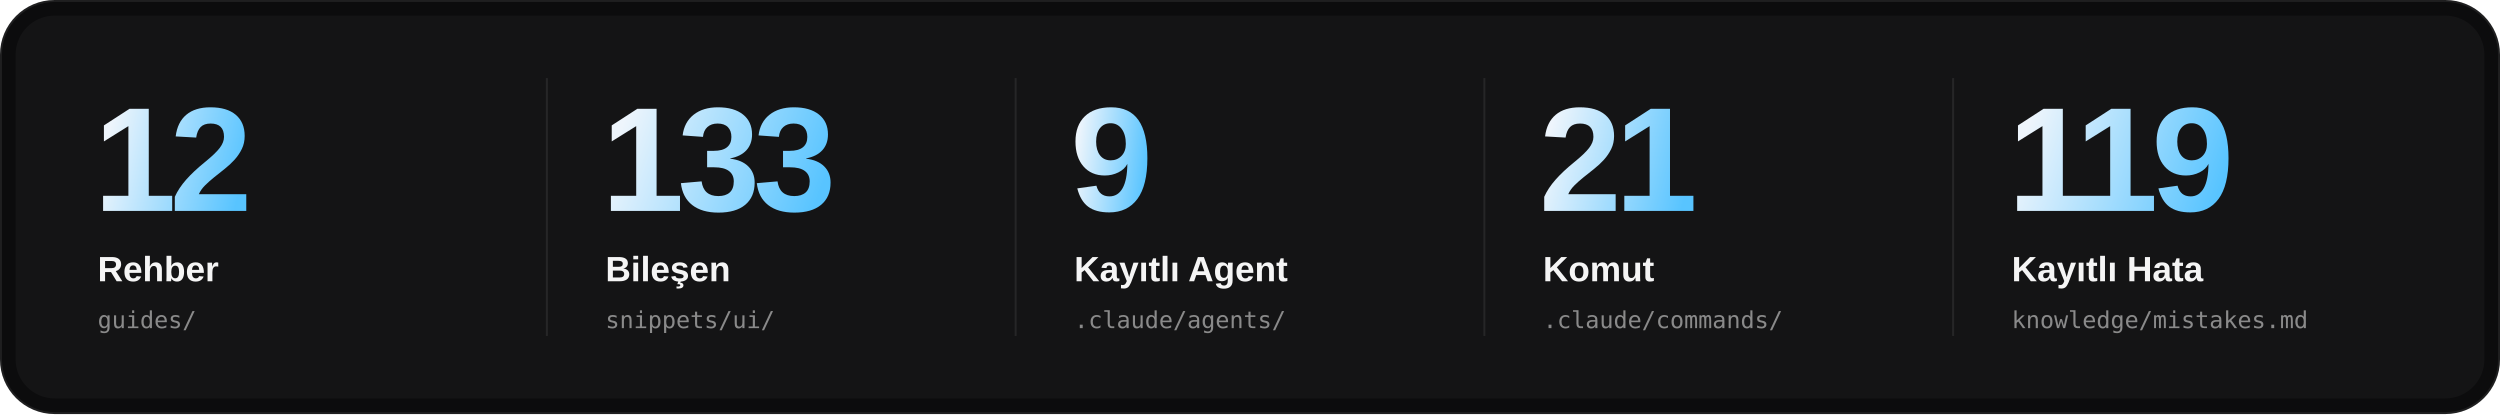
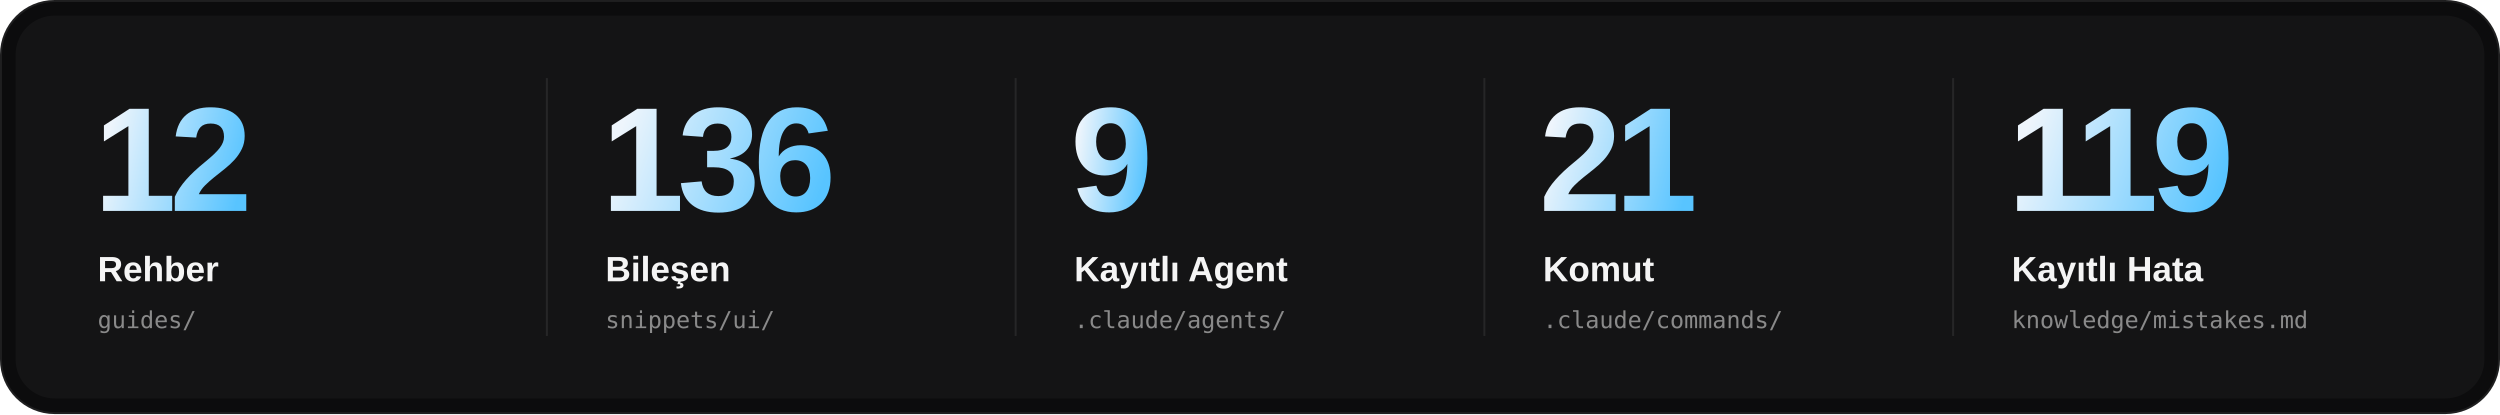
- <svg xmlns="http://www.w3.org/2000/svg" width="1280" height="212" viewBox="0 0 1280 212" role="img" aria-label="12 Rehber, 133 Bileşen, 9 Kayıtlı Agent, 21 Komut, 119 Kayıtlı Hata">
+ <svg xmlns="http://www.w3.org/2000/svg" width="1280" height="212" viewBox="0 0 1280 212" role="img" aria-label="12 Rehber, 136 Bileşen, 9 Kayıtlı Agent, 21 Komut, 119 Kayıtlı Hata">
  <defs>
    <linearGradient id="stat-ink" x1="0.008" y1="0.413" x2="0.992" y2="0.587">
      <stop offset="0%" stop-color="#eef5fc" />
      <stop offset="100%" stop-color="#58c4ff" />
    </linearGradient>
  </defs>
  <rect width="1280" height="212" rx="28" fill="#0c0c0d" />
  <rect x="8" y="8" width="1264" height="196" rx="20" fill="rgb(255,255,255)" fill-opacity="0.035" />
  <g transform="translate(40 0)">
    <text x="8" y="108" font-family="-apple-system, BlinkMacSystemFont, 'Segoe UI', 'Helvetica Neue', Arial, sans-serif" font-size="76" font-weight="800" letter-spacing="-3.4" fill="url(#stat-ink)">12</text>
    <text x="10" y="144" font-family="-apple-system, BlinkMacSystemFont, 'Segoe UI', 'Helvetica Neue', Arial, sans-serif" font-size="18" font-weight="650" fill="#f5f5f5">Rehber</text>
    <text x="10" y="168" font-family="ui-monospace, SFMono-Regular, Menlo, Consolas, monospace" font-size="12" fill="#8a8a8a">guides/</text>
  </g>
  <g transform="translate(280 0)">
    <line x1="0" y1="40" x2="0" y2="172" stroke="rgb(255,255,255)" stroke-opacity="0.08" />
-     <text x="28" y="108" font-family="-apple-system, BlinkMacSystemFont, 'Segoe UI', 'Helvetica Neue', Arial, sans-serif" font-size="76" font-weight="800" letter-spacing="-3.4" fill="url(#stat-ink)">133</text>
+     <text x="28" y="108" font-family="-apple-system, BlinkMacSystemFont, 'Segoe UI', 'Helvetica Neue', Arial, sans-serif" font-size="76" font-weight="800" letter-spacing="-3.4" fill="url(#stat-ink)">136</text>
    <text x="30" y="144" font-family="-apple-system, BlinkMacSystemFont, 'Segoe UI', 'Helvetica Neue', Arial, sans-serif" font-size="18" font-weight="650" fill="#f5f5f5">Bileşen</text>
    <text x="30" y="168" font-family="ui-monospace, SFMono-Regular, Menlo, Consolas, monospace" font-size="12" fill="#8a8a8a">snippets/ui/</text>
  </g>
  <g transform="translate(520 0)">
    <line x1="0" y1="40" x2="0" y2="172" stroke="rgb(255,255,255)" stroke-opacity="0.08" />
    <text x="28" y="108" font-family="-apple-system, BlinkMacSystemFont, 'Segoe UI', 'Helvetica Neue', Arial, sans-serif" font-size="76" font-weight="800" letter-spacing="-3.4" fill="url(#stat-ink)">9</text>
    <text x="30" y="144" font-family="-apple-system, BlinkMacSystemFont, 'Segoe UI', 'Helvetica Neue', Arial, sans-serif" font-size="18" font-weight="650" fill="#f5f5f5">Kayıtlı Agent</text>
    <text x="30" y="168" font-family="ui-monospace, SFMono-Regular, Menlo, Consolas, monospace" font-size="12" fill="#8a8a8a">.claude/agents/</text>
  </g>
  <g transform="translate(760 0)">
    <line x1="0" y1="40" x2="0" y2="172" stroke="rgb(255,255,255)" stroke-opacity="0.08" />
    <text x="28" y="108" font-family="-apple-system, BlinkMacSystemFont, 'Segoe UI', 'Helvetica Neue', Arial, sans-serif" font-size="76" font-weight="800" letter-spacing="-3.4" fill="url(#stat-ink)">21</text>
    <text x="30" y="144" font-family="-apple-system, BlinkMacSystemFont, 'Segoe UI', 'Helvetica Neue', Arial, sans-serif" font-size="18" font-weight="650" fill="#f5f5f5">Komut</text>
    <text x="30" y="168" font-family="ui-monospace, SFMono-Regular, Menlo, Consolas, monospace" font-size="12" fill="#8a8a8a">.claude/commands/</text>
  </g>
  <g transform="translate(1000 0)">
    <line x1="0" y1="40" x2="0" y2="172" stroke="rgb(255,255,255)" stroke-opacity="0.08" />
    <text x="28" y="108" font-family="-apple-system, BlinkMacSystemFont, 'Segoe UI', 'Helvetica Neue', Arial, sans-serif" font-size="76" font-weight="800" letter-spacing="-3.4" fill="url(#stat-ink)">119</text>
    <text x="30" y="144" font-family="-apple-system, BlinkMacSystemFont, 'Segoe UI', 'Helvetica Neue', Arial, sans-serif" font-size="18" font-weight="650" fill="#f5f5f5">Kayıtlı Hata</text>
    <text x="30" y="168" font-family="ui-monospace, SFMono-Regular, Menlo, Consolas, monospace" font-size="12" fill="#8a8a8a">knowledge/mistakes.md</text>
  </g>
  <rect x="0.5" y="0.5" width="1279" height="211" rx="27.5" fill="none" stroke="rgb(255,255,255)" stroke-opacity="0.08" />
</svg>
